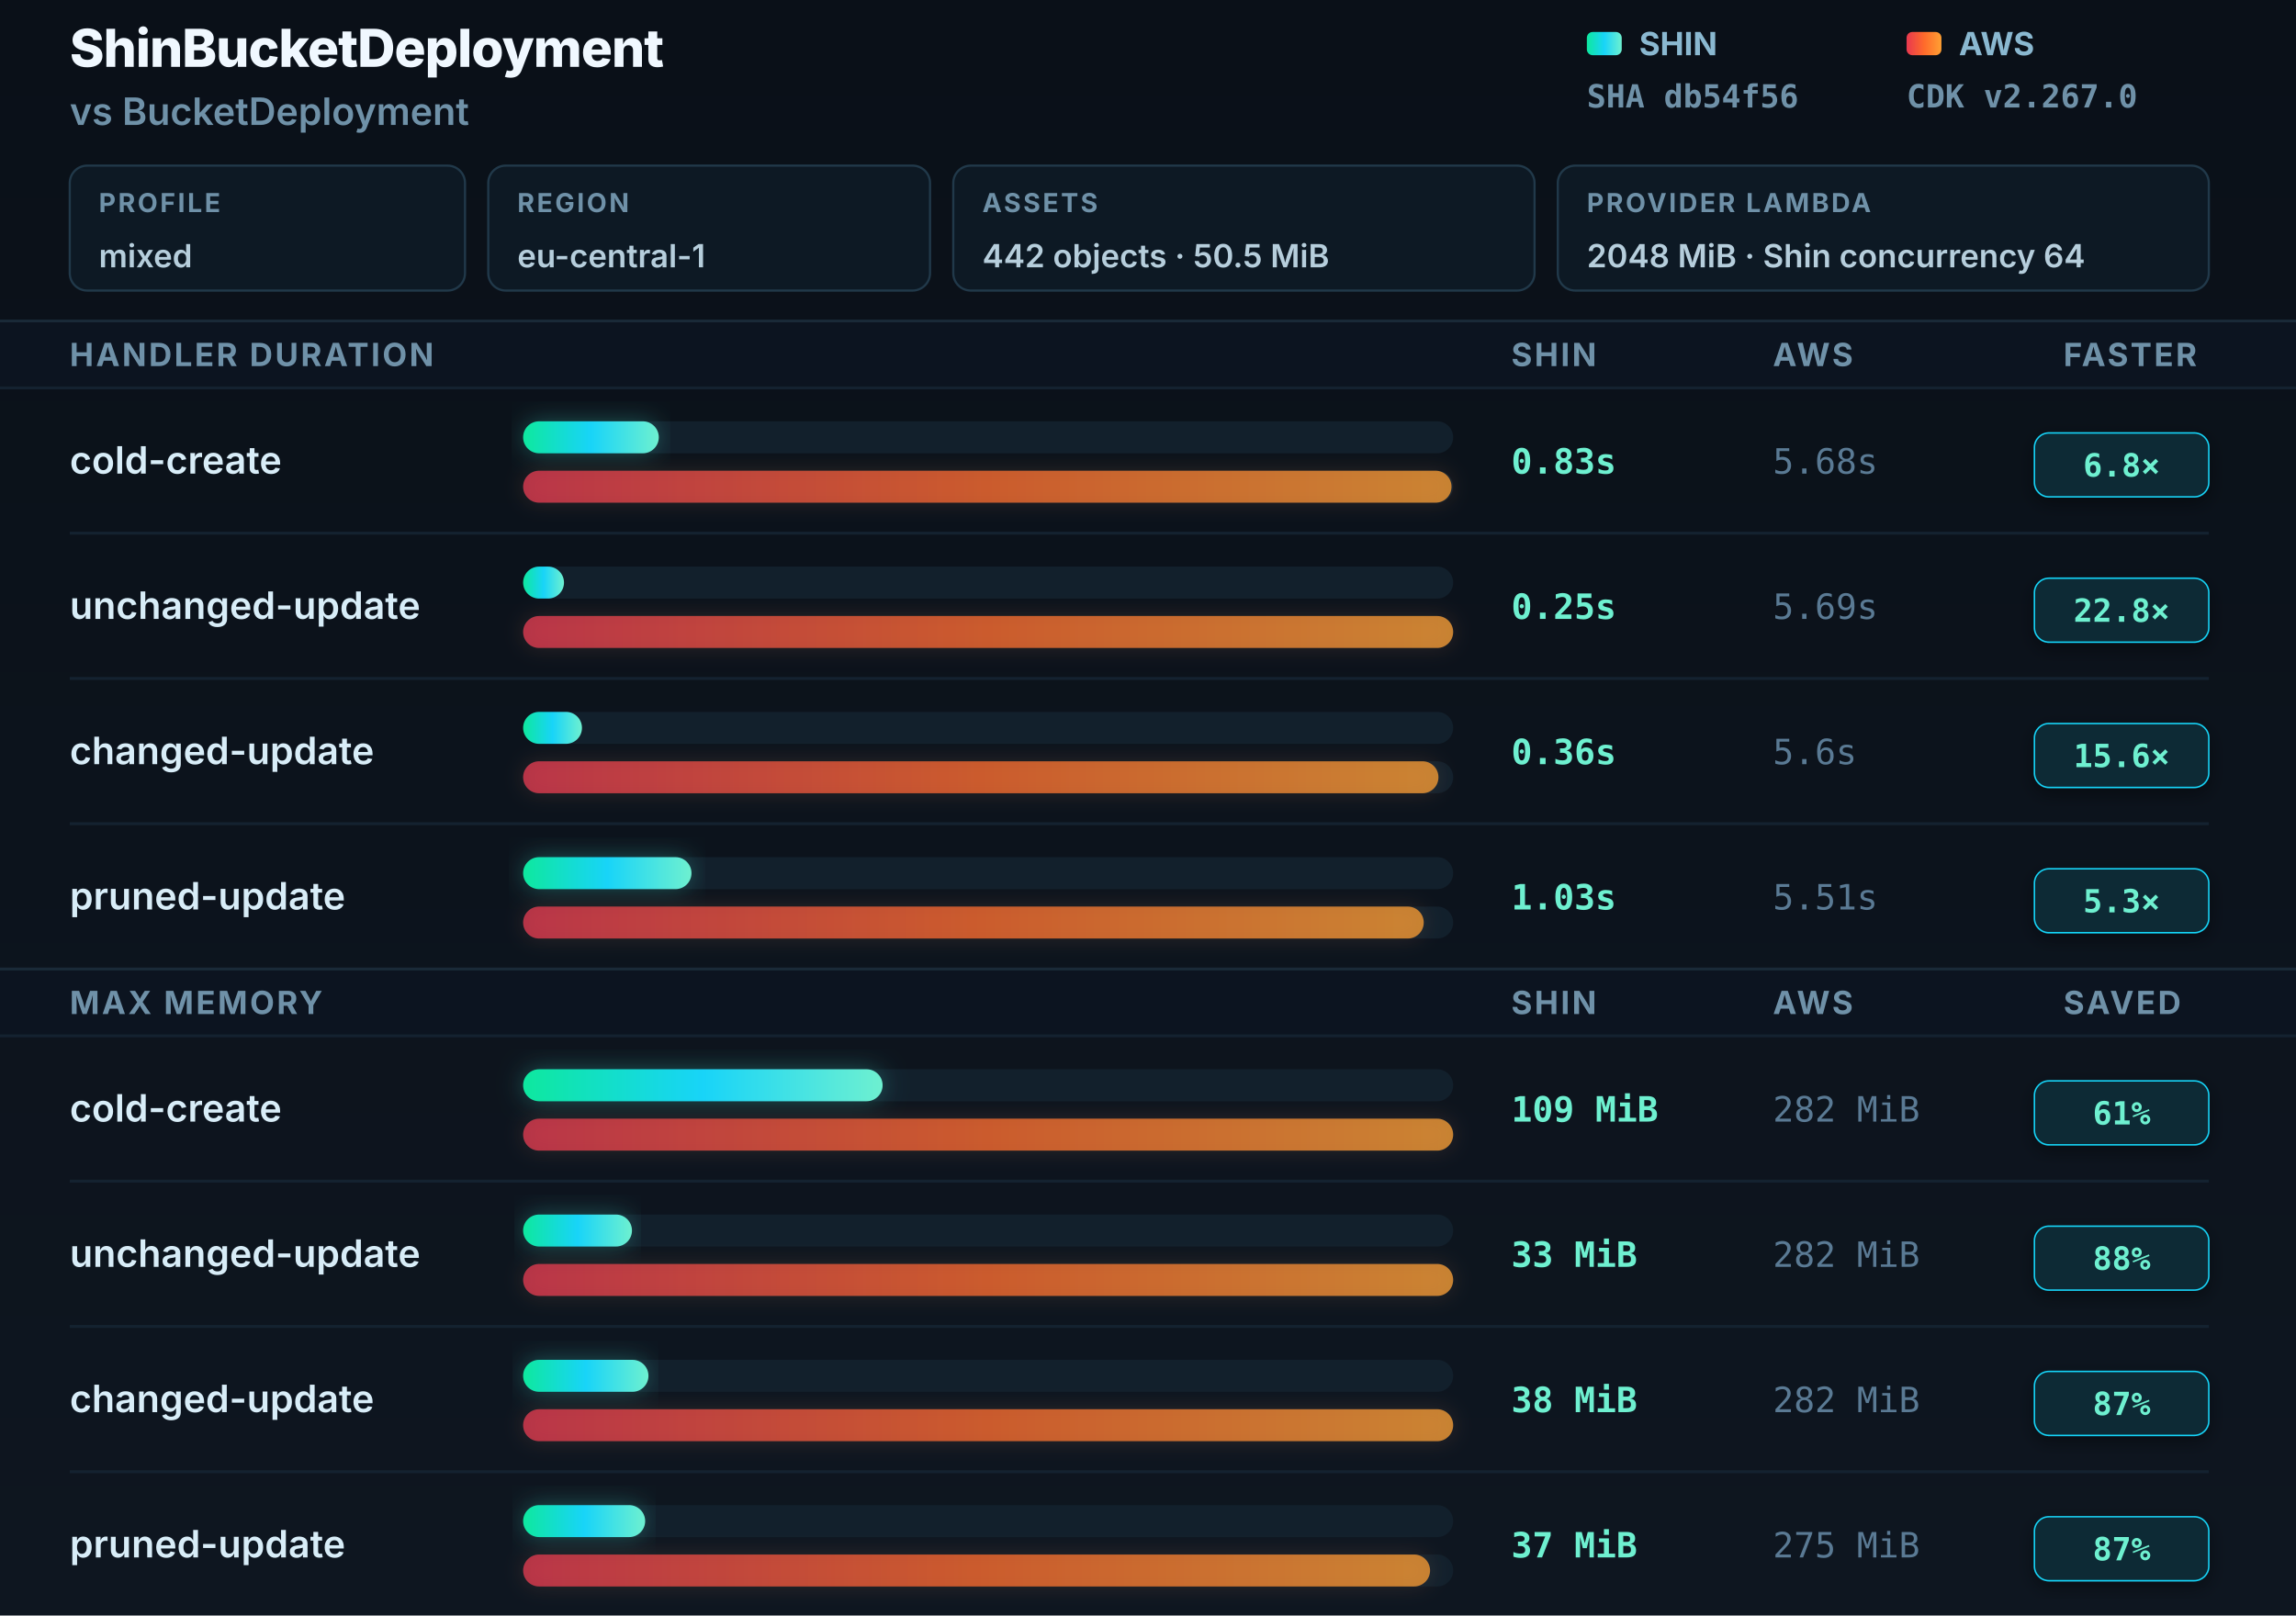
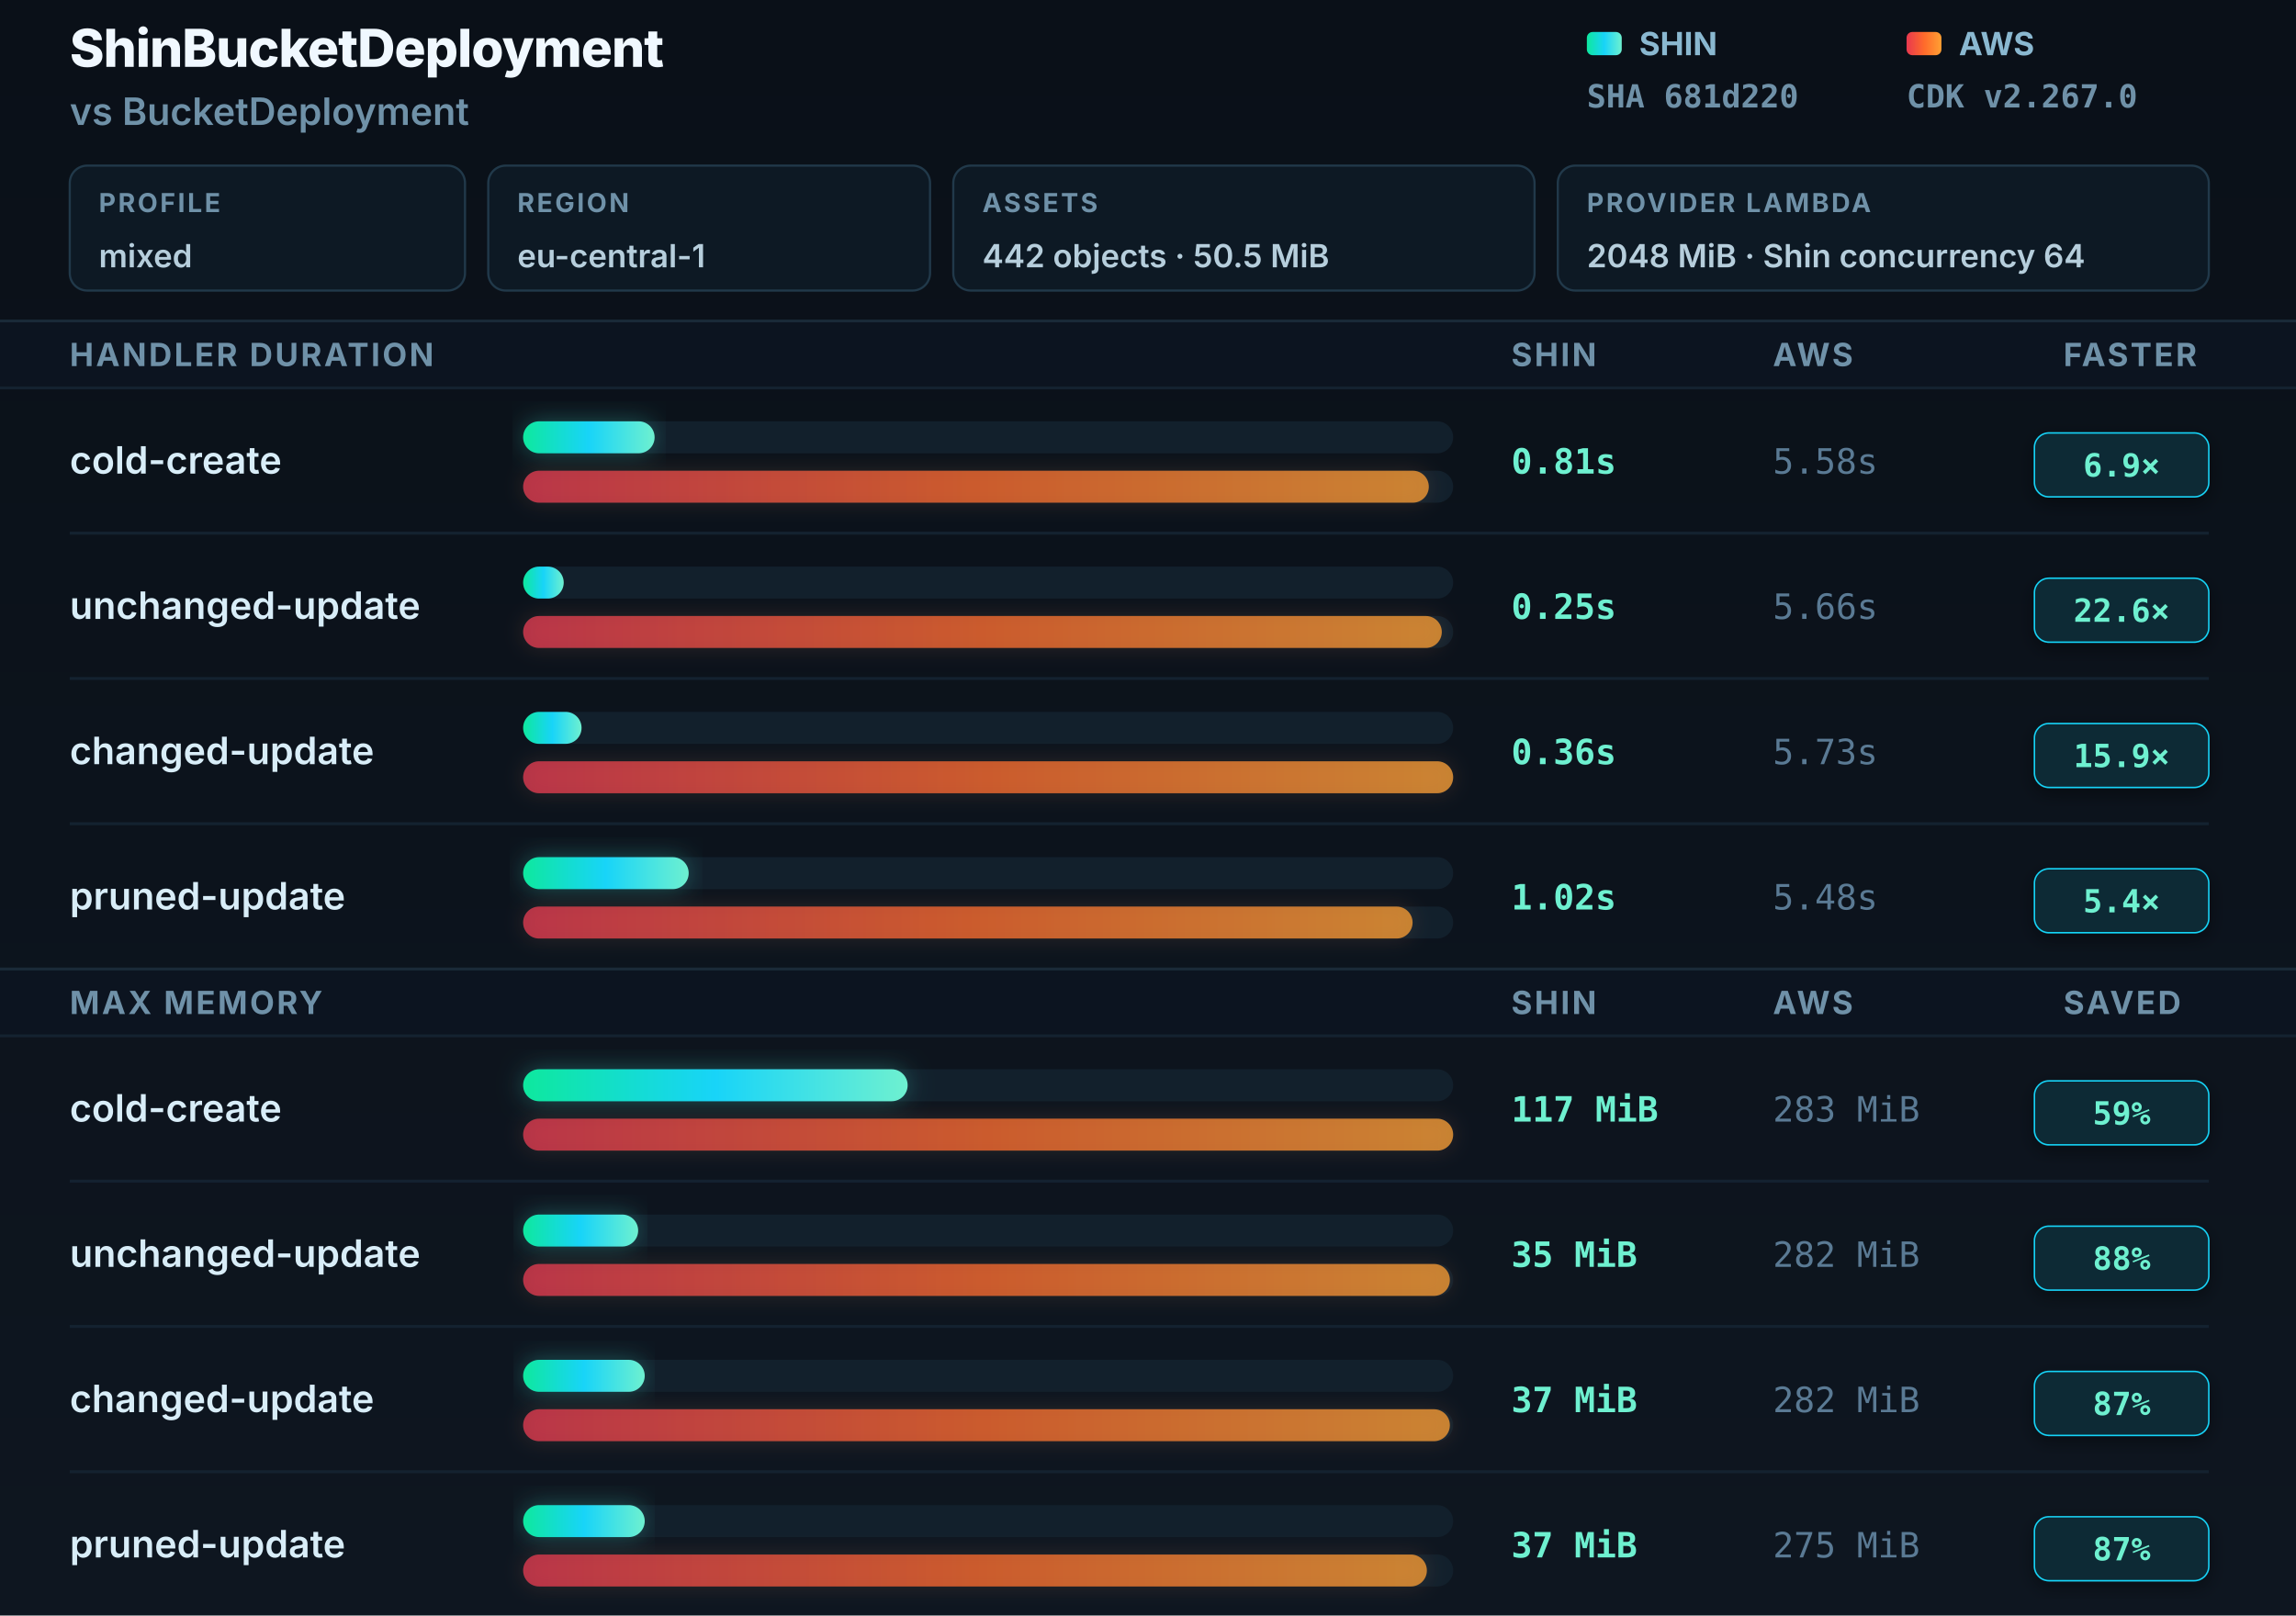
<svg xmlns="http://www.w3.org/2000/svg" width="790" height="556" viewBox="0 0 790 556" role="img" aria-labelledby="title desc">
  <defs>
    <linearGradient id="shin" x1="0" y1="0" x2="1" y2="0">
      <stop offset="0" stop-color="#0ee89e" />
      <stop offset="0.5" stop-color="#18d4f8" />
      <stop offset="1" stop-color="#6ef0d0" />
    </linearGradient>
    <linearGradient id="aws" x1="0" y1="0" x2="1" y2="0">
      <stop offset="0" stop-color="#e8384f" />
      <stop offset="0.5" stop-color="#ff6a2b" />
      <stop offset="1" stop-color="#ffa033" />
    </linearGradient>
    <linearGradient id="bgGrad" x1="0" y1="0" x2="0" y2="1">
      <stop offset="0" stop-color="#0a1018" />
      <stop offset="1" stop-color="#0e1620" />
    </linearGradient>
    <filter id="gS" x="-8%" y="-60%" width="116%" height="220%">
      <feGaussianBlur in="SourceGraphic" stdDeviation="4" />
      <feColorMatrix type="matrix" values="0 0 0 0 0.06 0 0 0 0 0.85 0 0 0 0 0.7 0 0 0 0.6 0" />
    </filter>
    <filter id="gA" x="-8%" y="-60%" width="116%" height="220%">
      <feGaussianBlur in="SourceGraphic" stdDeviation="3.5" />
      <feColorMatrix type="matrix" values="0 0 0 0 0.95 0 0 0 0 0.35 0 0 0 0 0.15 0 0 0 0.4 0" />
    </filter>
    <filter id="badgeShadow" x="-20%" y="-30%" width="140%" height="160%">
      <feDropShadow dx="0" dy="2" stdDeviation="3" flood-color="#000" flood-opacity="0.4" />
    </filter>
  </defs>
  <rect width="790" height="556" fill="url(#bgGrad)" />
  <text x="24" y="23" font-family="Inter, -apple-system, sans-serif" font-size="18" font-weight="800" fill="#f0f8ff" letter-spacing="-0.3">ShinBucketDeployment</text>
  <text x="24" y="43" font-family="Inter, -apple-system, sans-serif" font-size="13" font-weight="600" fill="#6f91a8">vs BucketDeployment</text>
  <rect x="24" y="57" width="136" height="43" rx="6" fill="#0d1924" stroke="#21394a" stroke-width="0.75" />
  <text x="34" y="73" font-family="Inter, -apple-system, sans-serif" font-size="9" font-weight="700" fill="#6f91a8" letter-spacing="0.8">PROFILE</text>
  <text x="34" y="92" font-family="Inter, -apple-system, sans-serif" font-size="11" font-weight="600" fill="#b6cedc">mixed</text>
  <rect x="168" y="57" width="152" height="43" rx="6" fill="#0d1924" stroke="#21394a" stroke-width="0.75" />
  <text x="178" y="73" font-family="Inter, -apple-system, sans-serif" font-size="9" font-weight="700" fill="#6f91a8" letter-spacing="0.8">REGION</text>
  <text x="178" y="92" font-family="Inter, -apple-system, sans-serif" font-size="11" font-weight="600" fill="#b6cedc">eu-central-1</text>
  <rect x="328" y="57" width="200" height="43" rx="6" fill="#0d1924" stroke="#21394a" stroke-width="0.75" />
  <text x="338" y="73" font-family="Inter, -apple-system, sans-serif" font-size="9" font-weight="700" fill="#6f91a8" letter-spacing="0.8">ASSETS</text>
  <text x="338" y="92" font-family="Inter, -apple-system, sans-serif" font-size="11" font-weight="600" fill="#b6cedc">442 objects · 50.5 MiB</text>
  <rect x="536" y="57" width="224" height="43" rx="6" fill="#0d1924" stroke="#21394a" stroke-width="0.75" />
  <text x="546" y="73" font-family="Inter, -apple-system, sans-serif" font-size="9" font-weight="700" fill="#6f91a8" letter-spacing="0.8">PROVIDER LAMBDA</text>
  <text x="546" y="92" font-family="Inter, -apple-system, sans-serif" font-size="11" font-weight="600" fill="#b6cedc">2048 MiB · Shin concurrency 64</text>
  <rect x="546" y="11" width="12" height="8" rx="2" fill="url(#shin)" />
  <text x="564" y="19" font-family="Inter, -apple-system, sans-serif" font-size="11" font-weight="700" fill="#8ab8d0">SHIN</text>
-   <text x="546" y="37" font-family="JetBrains Mono, monospace" font-size="11" font-weight="600" fill="#6f91a8">SHA db54f56</text>
+   <text x="546" y="37" font-family="JetBrains Mono, monospace" font-size="11" font-weight="600" fill="#6f91a8">SHA 681d220</text>
  <rect x="656" y="11" width="12" height="8" rx="2" fill="url(#aws)" />
  <text x="674" y="19" font-family="Inter, -apple-system, sans-serif" font-size="11" font-weight="700" fill="#8ab8d0">AWS</text>
  <text x="656" y="37" font-family="JetBrains Mono, monospace" font-size="11" font-weight="600" fill="#6f91a8">CDK v2.267.0</text>
  <rect x="0" y="110" width="790" height="1" fill="#1a2a38" />
  <rect y="111" width="790" height="22" fill="#0c1420" />
  <text x="24" y="126" font-family="Inter, -apple-system, sans-serif" font-size="11" font-weight="700" fill="#6f91a8" letter-spacing="0.8">HANDLER DURATION</text>
  <text x="520" y="126" font-family="Inter, -apple-system, sans-serif" font-size="11" font-weight="700" fill="#6f91a8" letter-spacing="0.8">SHIN</text>
  <text x="610" y="126" font-family="Inter, -apple-system, sans-serif" font-size="11" font-weight="700" fill="#6f91a8" letter-spacing="0.8">AWS</text>
  <text x="710" y="126" font-family="Inter, -apple-system, sans-serif" font-size="11" font-weight="700" fill="#6f91a8" letter-spacing="0.8">FASTER</text>
  <rect x="0" y="133" width="790" height="1" fill="#142230" />
  <text x="24" y="163" font-family="Inter, -apple-system, sans-serif" font-size="13" font-weight="600" fill="#d8edf8">cold-create</text>
  <rect x="180" y="145" width="320" height="11" rx="5.5" fill="#12202c" />
-   <rect x="180" y="145" width="46.678" height="11" rx="5.5" fill="url(#shin)" filter="url(#gS)" opacity="0.5" />
-   <rect x="180" y="145" width="46.678" height="11" rx="5.5" fill="url(#shin)" />
+   <rect x="180" y="145" width="45.236" height="11" rx="5.5" fill="url(#shin)" filter="url(#gS)" opacity="0.5" />
+   <rect x="180" y="145" width="45.236" height="11" rx="5.5" fill="url(#shin)" />
  <rect x="180" y="162" width="320" height="11" rx="5.5" fill="#12202c" />
-   <rect x="180" y="162" width="319.438" height="11" rx="5.5" fill="url(#aws)" filter="url(#gA)" opacity="0.35" />
-   <rect x="180" y="162" width="319.438" height="11" rx="5.5" fill="url(#aws)" opacity="0.75" />
-   <text x="520" y="163" font-family="JetBrains Mono, monospace" font-size="12" font-weight="700" fill="#6ef0d0">0.83s</text>
-   <text x="610" y="163" font-family="JetBrains Mono, monospace" font-size="12" font-weight="400" fill="#5a7a94">5.68s</text>
+   <rect x="180" y="162" width="311.623" height="11" rx="5.5" fill="url(#aws)" filter="url(#gA)" opacity="0.35" />
+   <rect x="180" y="162" width="311.623" height="11" rx="5.5" fill="url(#aws)" opacity="0.75" />
+   <text x="520" y="163" font-family="JetBrains Mono, monospace" font-size="12" font-weight="700" fill="#6ef0d0">0.81s</text>
+   <text x="610" y="163" font-family="JetBrains Mono, monospace" font-size="12" font-weight="400" fill="#5a7a94">5.58s</text>
  <rect x="700" y="149" width="60" height="22" rx="5" fill="#082b35" stroke="#18d4f8" stroke-width="0.5" filter="url(#badgeShadow)" />
-   <text x="730" y="164" text-anchor="middle" font-family="JetBrains Mono, monospace" font-size="11" font-weight="800" fill="#6ef0d0">6.8×</text>
+   <text x="730" y="164" text-anchor="middle" font-family="JetBrains Mono, monospace" font-size="11" font-weight="800" fill="#6ef0d0">6.9×</text>
  <rect x="24" y="183" width="736" height="1" fill="#142230" />
  <text x="24" y="213" font-family="Inter, -apple-system, sans-serif" font-size="13" font-weight="600" fill="#d8edf8">unchanged-update</text>
  <rect x="180" y="195" width="320" height="11" rx="5.5" fill="#12202c" />
-   <rect x="180" y="195" width="14.06" height="11" rx="5.5" fill="url(#shin)" />
+   <rect x="180" y="195" width="13.962" height="11" rx="5.5" fill="url(#shin)" />
  <rect x="180" y="212" width="320" height="11" rx="5.5" fill="#12202c" />
-   <rect x="180" y="212" width="320" height="11" rx="5.5" fill="url(#aws)" filter="url(#gA)" opacity="0.35" />
-   <rect x="180" y="212" width="320" height="11" rx="5.5" fill="url(#aws)" opacity="0.75" />
+   <rect x="180" y="212" width="316.091" height="11" rx="5.5" fill="url(#aws)" filter="url(#gA)" opacity="0.35" />
+   <rect x="180" y="212" width="316.091" height="11" rx="5.5" fill="url(#aws)" opacity="0.75" />
  <text x="520" y="213" font-family="JetBrains Mono, monospace" font-size="12" font-weight="700" fill="#6ef0d0">0.25s</text>
-   <text x="610" y="213" font-family="JetBrains Mono, monospace" font-size="12" font-weight="400" fill="#5a7a94">5.69s</text>
+   <text x="610" y="213" font-family="JetBrains Mono, monospace" font-size="12" font-weight="400" fill="#5a7a94">5.66s</text>
  <rect x="700" y="199" width="60" height="22" rx="5" fill="#082b35" stroke="#18d4f8" stroke-width="0.5" filter="url(#badgeShadow)" />
-   <text x="730" y="214" text-anchor="middle" font-family="JetBrains Mono, monospace" font-size="11" font-weight="800" fill="#6ef0d0">22.8×</text>
+   <text x="730" y="214" text-anchor="middle" font-family="JetBrains Mono, monospace" font-size="11" font-weight="800" fill="#6ef0d0">22.6×</text>
  <rect x="24" y="233" width="736" height="1" fill="#142230" />
  <text x="24" y="263" font-family="Inter, -apple-system, sans-serif" font-size="13" font-weight="600" fill="#d8edf8">changed-update</text>
  <rect x="180" y="245" width="320" height="11" rx="5.5" fill="#12202c" />
-   <rect x="180" y="245" width="20.246" height="11" rx="5.5" fill="url(#shin)" />
+   <rect x="180" y="245" width="20.105" height="11" rx="5.5" fill="url(#shin)" />
  <rect x="180" y="262" width="320" height="11" rx="5.5" fill="#12202c" />
-   <rect x="180" y="262" width="314.938" height="11" rx="5.5" fill="url(#aws)" filter="url(#gA)" opacity="0.35" />
-   <rect x="180" y="262" width="314.938" height="11" rx="5.5" fill="url(#aws)" opacity="0.75" />
+   <rect x="180" y="262" width="320" height="11" rx="5.5" fill="url(#aws)" filter="url(#gA)" opacity="0.35" />
+   <rect x="180" y="262" width="320" height="11" rx="5.5" fill="url(#aws)" opacity="0.75" />
  <text x="520" y="263" font-family="JetBrains Mono, monospace" font-size="12" font-weight="700" fill="#6ef0d0">0.36s</text>
-   <text x="610" y="263" font-family="JetBrains Mono, monospace" font-size="12" font-weight="400" fill="#5a7a94">5.6s</text>
+   <text x="610" y="263" font-family="JetBrains Mono, monospace" font-size="12" font-weight="400" fill="#5a7a94">5.73s</text>
  <rect x="700" y="249" width="60" height="22" rx="5" fill="#082b35" stroke="#18d4f8" stroke-width="0.5" filter="url(#badgeShadow)" />
-   <text x="730" y="264" text-anchor="middle" font-family="JetBrains Mono, monospace" font-size="11" font-weight="800" fill="#6ef0d0">15.6×</text>
+   <text x="730" y="264" text-anchor="middle" font-family="JetBrains Mono, monospace" font-size="11" font-weight="800" fill="#6ef0d0">15.9×</text>
  <rect x="24" y="283" width="736" height="1" fill="#142230" />
  <text x="24" y="313" font-family="Inter, -apple-system, sans-serif" font-size="13" font-weight="600" fill="#d8edf8">pruned-update</text>
  <rect x="180" y="295" width="320" height="11" rx="5.5" fill="#12202c" />
-   <rect x="180" y="295" width="57.926" height="11" rx="5.5" fill="url(#shin)" filter="url(#gS)" opacity="0.5" />
-   <rect x="180" y="295" width="57.926" height="11" rx="5.5" fill="url(#shin)" />
+   <rect x="180" y="295" width="56.963" height="11" rx="5.5" fill="url(#shin)" filter="url(#gS)" opacity="0.5" />
+   <rect x="180" y="295" width="56.963" height="11" rx="5.5" fill="url(#shin)" />
  <rect x="180" y="312" width="320" height="11" rx="5.5" fill="#12202c" />
-   <rect x="180" y="312" width="309.877" height="11" rx="5.5" fill="url(#aws)" filter="url(#gA)" opacity="0.35" />
-   <rect x="180" y="312" width="309.877" height="11" rx="5.5" fill="url(#aws)" opacity="0.75" />
-   <text x="520" y="313" font-family="JetBrains Mono, monospace" font-size="12" font-weight="700" fill="#6ef0d0">1.03s</text>
-   <text x="610" y="313" font-family="JetBrains Mono, monospace" font-size="12" font-weight="400" fill="#5a7a94">5.51s</text>
+   <rect x="180" y="312" width="306.038" height="11" rx="5.5" fill="url(#aws)" filter="url(#gA)" opacity="0.35" />
+   <rect x="180" y="312" width="306.038" height="11" rx="5.5" fill="url(#aws)" opacity="0.75" />
+   <text x="520" y="313" font-family="JetBrains Mono, monospace" font-size="12" font-weight="700" fill="#6ef0d0">1.02s</text>
+   <text x="610" y="313" font-family="JetBrains Mono, monospace" font-size="12" font-weight="400" fill="#5a7a94">5.48s</text>
  <rect x="700" y="299" width="60" height="22" rx="5" fill="#082b35" stroke="#18d4f8" stroke-width="0.5" filter="url(#badgeShadow)" />
-   <text x="730" y="314" text-anchor="middle" font-family="JetBrains Mono, monospace" font-size="11" font-weight="800" fill="#6ef0d0">5.3×</text>
+   <text x="730" y="314" text-anchor="middle" font-family="JetBrains Mono, monospace" font-size="11" font-weight="800" fill="#6ef0d0">5.4×</text>
  <rect x="0" y="333" width="790" height="1" fill="#1a2a38" />
  <rect y="334" width="790" height="22" fill="#0c1420" />
  <text x="24" y="349" font-family="Inter, -apple-system, sans-serif" font-size="11" font-weight="700" fill="#6f91a8" letter-spacing="0.8">MAX MEMORY</text>
  <text x="520" y="349" font-family="Inter, -apple-system, sans-serif" font-size="11" font-weight="700" fill="#6f91a8" letter-spacing="0.8">SHIN</text>
  <text x="610" y="349" font-family="Inter, -apple-system, sans-serif" font-size="11" font-weight="700" fill="#6f91a8" letter-spacing="0.8">AWS</text>
  <text x="710" y="349" font-family="Inter, -apple-system, sans-serif" font-size="11" font-weight="700" fill="#6f91a8" letter-spacing="0.8">SAVED</text>
  <rect x="0" y="356" width="790" height="1" fill="#142230" />
  <text x="24" y="386" font-family="Inter, -apple-system, sans-serif" font-size="13" font-weight="600" fill="#d8edf8">cold-create</text>
  <rect x="180" y="368" width="320" height="11" rx="5.5" fill="#12202c" />
-   <rect x="180" y="368" width="123.688" height="11" rx="5.5" fill="url(#shin)" filter="url(#gS)" opacity="0.5" />
-   <rect x="180" y="368" width="123.688" height="11" rx="5.5" fill="url(#shin)" />
+   <rect x="180" y="368" width="132.297" height="11" rx="5.5" fill="url(#shin)" filter="url(#gS)" opacity="0.5" />
+   <rect x="180" y="368" width="132.297" height="11" rx="5.5" fill="url(#shin)" />
  <rect x="180" y="385" width="320" height="11" rx="5.5" fill="#12202c" />
  <rect x="180" y="385" width="320" height="11" rx="5.5" fill="url(#aws)" filter="url(#gA)" opacity="0.35" />
  <rect x="180" y="385" width="320" height="11" rx="5.5" fill="url(#aws)" opacity="0.75" />
-   <text x="520" y="386" font-family="JetBrains Mono, monospace" font-size="12" font-weight="700" fill="#6ef0d0">109 MiB</text>
-   <text x="610" y="386" font-family="JetBrains Mono, monospace" font-size="12" font-weight="400" fill="#5a7a94">282 MiB</text>
+   <text x="520" y="386" font-family="JetBrains Mono, monospace" font-size="12" font-weight="700" fill="#6ef0d0">117 MiB</text>
+   <text x="610" y="386" font-family="JetBrains Mono, monospace" font-size="12" font-weight="400" fill="#5a7a94">283 MiB</text>
  <rect x="700" y="372" width="60" height="22" rx="5" fill="#082b35" stroke="#18d4f8" stroke-width="0.5" filter="url(#badgeShadow)" />
-   <text x="730" y="387" text-anchor="middle" font-family="JetBrains Mono, monospace" font-size="11" font-weight="800" fill="#6ef0d0">61%</text>
+   <text x="730" y="387" text-anchor="middle" font-family="JetBrains Mono, monospace" font-size="11" font-weight="800" fill="#6ef0d0">59%</text>
  <rect x="24" y="406" width="736" height="1" fill="#142230" />
  <text x="24" y="436" font-family="Inter, -apple-system, sans-serif" font-size="13" font-weight="600" fill="#d8edf8">unchanged-update</text>
  <rect x="180" y="418" width="320" height="11" rx="5.5" fill="#12202c" />
-   <rect x="180" y="418" width="37.447" height="11" rx="5.5" fill="url(#shin)" filter="url(#gS)" opacity="0.5" />
-   <rect x="180" y="418" width="37.447" height="11" rx="5.5" fill="url(#shin)" />
+   <rect x="180" y="418" width="39.576" height="11" rx="5.5" fill="url(#shin)" filter="url(#gS)" opacity="0.5" />
+   <rect x="180" y="418" width="39.576" height="11" rx="5.5" fill="url(#shin)" />
  <rect x="180" y="435" width="320" height="11" rx="5.5" fill="#12202c" />
-   <rect x="180" y="435" width="320" height="11" rx="5.5" fill="url(#aws)" filter="url(#gA)" opacity="0.35" />
-   <rect x="180" y="435" width="320" height="11" rx="5.5" fill="url(#aws)" opacity="0.75" />
-   <text x="520" y="436" font-family="JetBrains Mono, monospace" font-size="12" font-weight="700" fill="#6ef0d0">33 MiB</text>
+   <rect x="180" y="435" width="318.869" height="11" rx="5.5" fill="url(#aws)" filter="url(#gA)" opacity="0.35" />
+   <rect x="180" y="435" width="318.869" height="11" rx="5.5" fill="url(#aws)" opacity="0.75" />
+   <text x="520" y="436" font-family="JetBrains Mono, monospace" font-size="12" font-weight="700" fill="#6ef0d0">35 MiB</text>
  <text x="610" y="436" font-family="JetBrains Mono, monospace" font-size="12" font-weight="400" fill="#5a7a94">282 MiB</text>
  <rect x="700" y="422" width="60" height="22" rx="5" fill="#082b35" stroke="#18d4f8" stroke-width="0.5" filter="url(#badgeShadow)" />
  <text x="730" y="437" text-anchor="middle" font-family="JetBrains Mono, monospace" font-size="11" font-weight="800" fill="#6ef0d0">88%</text>
  <rect x="24" y="456" width="736" height="1" fill="#142230" />
  <text x="24" y="486" font-family="Inter, -apple-system, sans-serif" font-size="13" font-weight="600" fill="#d8edf8">changed-update</text>
  <rect x="180" y="468" width="320" height="11" rx="5.5" fill="#12202c" />
-   <rect x="180" y="468" width="43.121" height="11" rx="5.5" fill="url(#shin)" filter="url(#gS)" opacity="0.5" />
-   <rect x="180" y="468" width="43.121" height="11" rx="5.5" fill="url(#shin)" />
+   <rect x="180" y="468" width="41.837" height="11" rx="5.5" fill="url(#shin)" filter="url(#gS)" opacity="0.5" />
+   <rect x="180" y="468" width="41.837" height="11" rx="5.5" fill="url(#shin)" />
  <rect x="180" y="485" width="320" height="11" rx="5.5" fill="#12202c" />
-   <rect x="180" y="485" width="320" height="11" rx="5.5" fill="url(#aws)" filter="url(#gA)" opacity="0.35" />
-   <rect x="180" y="485" width="320" height="11" rx="5.5" fill="url(#aws)" opacity="0.75" />
-   <text x="520" y="486" font-family="JetBrains Mono, monospace" font-size="12" font-weight="700" fill="#6ef0d0">38 MiB</text>
+   <rect x="180" y="485" width="318.869" height="11" rx="5.5" fill="url(#aws)" filter="url(#gA)" opacity="0.35" />
+   <rect x="180" y="485" width="318.869" height="11" rx="5.5" fill="url(#aws)" opacity="0.75" />
+   <text x="520" y="486" font-family="JetBrains Mono, monospace" font-size="12" font-weight="700" fill="#6ef0d0">37 MiB</text>
  <text x="610" y="486" font-family="JetBrains Mono, monospace" font-size="12" font-weight="400" fill="#5a7a94">282 MiB</text>
  <rect x="700" y="472" width="60" height="22" rx="5" fill="#082b35" stroke="#18d4f8" stroke-width="0.5" filter="url(#badgeShadow)" />
  <text x="730" y="487" text-anchor="middle" font-family="JetBrains Mono, monospace" font-size="11" font-weight="800" fill="#6ef0d0">87%</text>
  <rect x="24" y="506" width="736" height="1" fill="#142230" />
  <text x="24" y="536" font-family="Inter, -apple-system, sans-serif" font-size="13" font-weight="600" fill="#d8edf8">pruned-update</text>
  <rect x="180" y="518" width="320" height="11" rx="5.5" fill="#12202c" />
-   <rect x="180" y="518" width="41.986" height="11" rx="5.5" fill="url(#shin)" filter="url(#gS)" opacity="0.5" />
-   <rect x="180" y="518" width="41.986" height="11" rx="5.5" fill="url(#shin)" />
+   <rect x="180" y="518" width="41.837" height="11" rx="5.5" fill="url(#shin)" filter="url(#gS)" opacity="0.5" />
+   <rect x="180" y="518" width="41.837" height="11" rx="5.5" fill="url(#shin)" />
  <rect x="180" y="535" width="320" height="11" rx="5.5" fill="#12202c" />
-   <rect x="180" y="535" width="312.057" height="11" rx="5.5" fill="url(#aws)" filter="url(#gA)" opacity="0.35" />
-   <rect x="180" y="535" width="312.057" height="11" rx="5.5" fill="url(#aws)" opacity="0.75" />
+   <rect x="180" y="535" width="310.954" height="11" rx="5.5" fill="url(#aws)" filter="url(#gA)" opacity="0.35" />
+   <rect x="180" y="535" width="310.954" height="11" rx="5.5" fill="url(#aws)" opacity="0.75" />
  <text x="520" y="536" font-family="JetBrains Mono, monospace" font-size="12" font-weight="700" fill="#6ef0d0">37 MiB</text>
  <text x="610" y="536" font-family="JetBrains Mono, monospace" font-size="12" font-weight="400" fill="#5a7a94">275 MiB</text>
  <rect x="700" y="522" width="60" height="22" rx="5" fill="#082b35" stroke="#18d4f8" stroke-width="0.5" filter="url(#badgeShadow)" />
  <text x="730" y="537" text-anchor="middle" font-family="JetBrains Mono, monospace" font-size="11" font-weight="800" fill="#6ef0d0">87%</text>
</svg>
